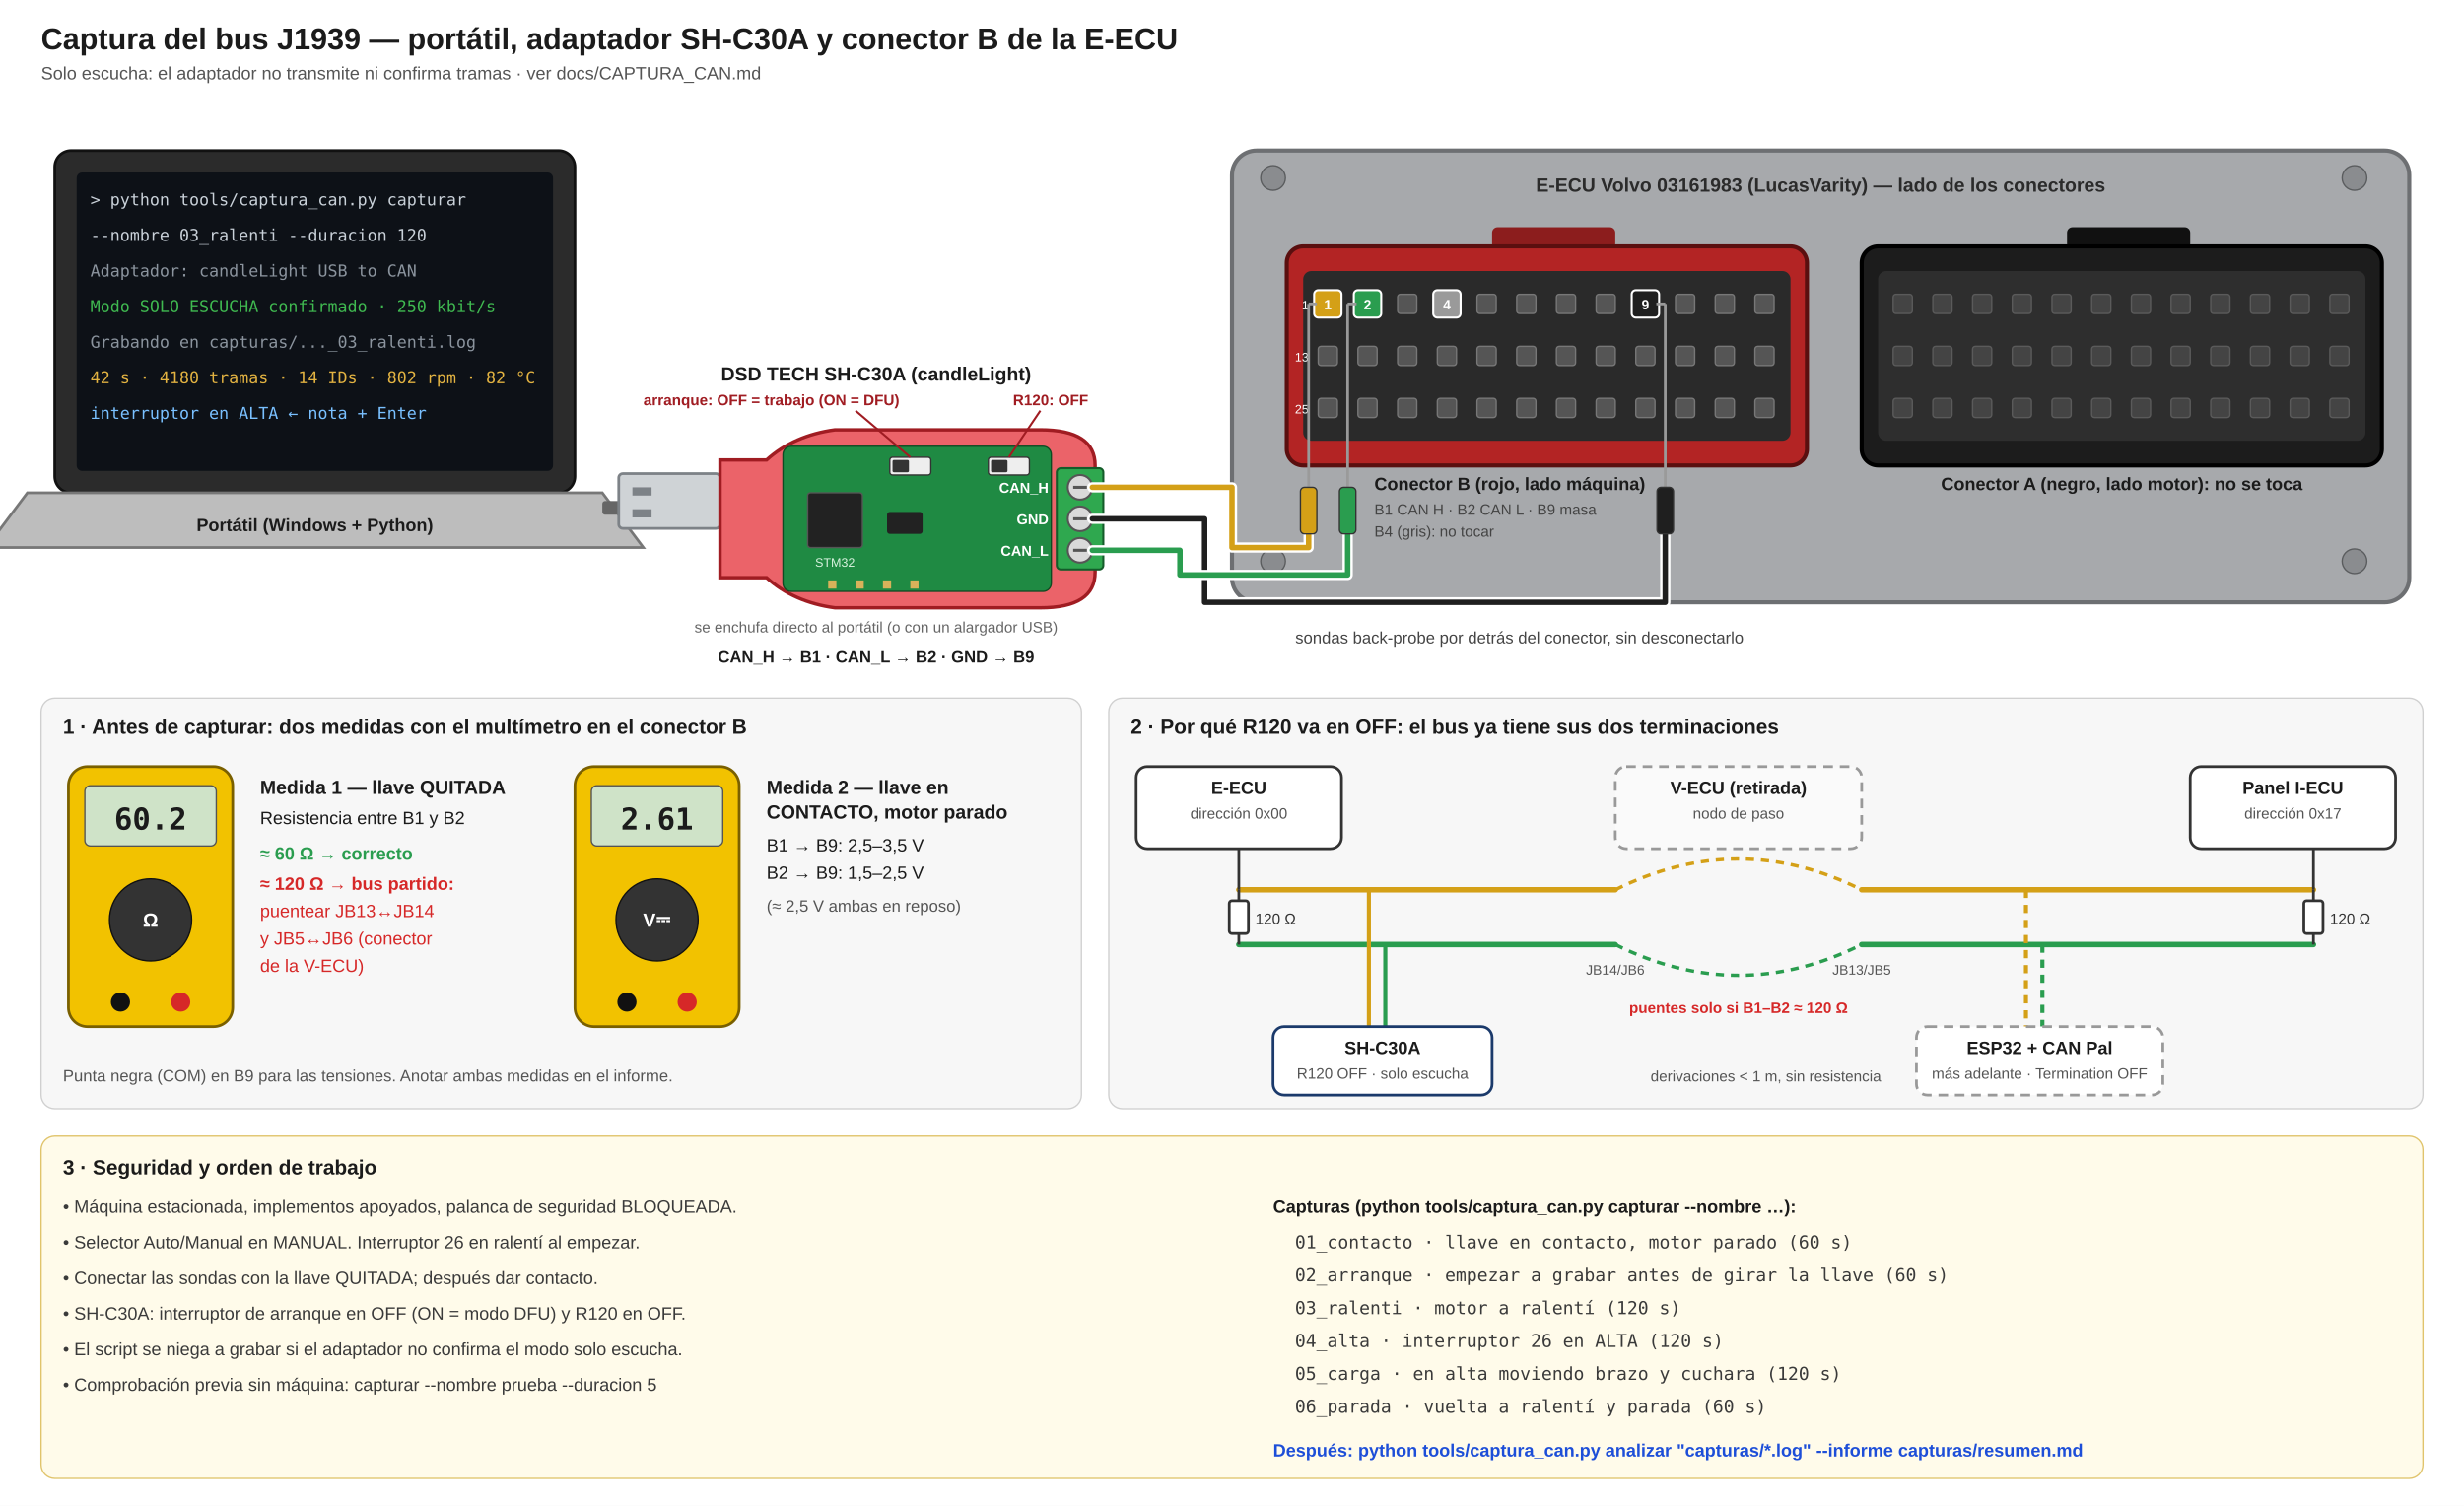
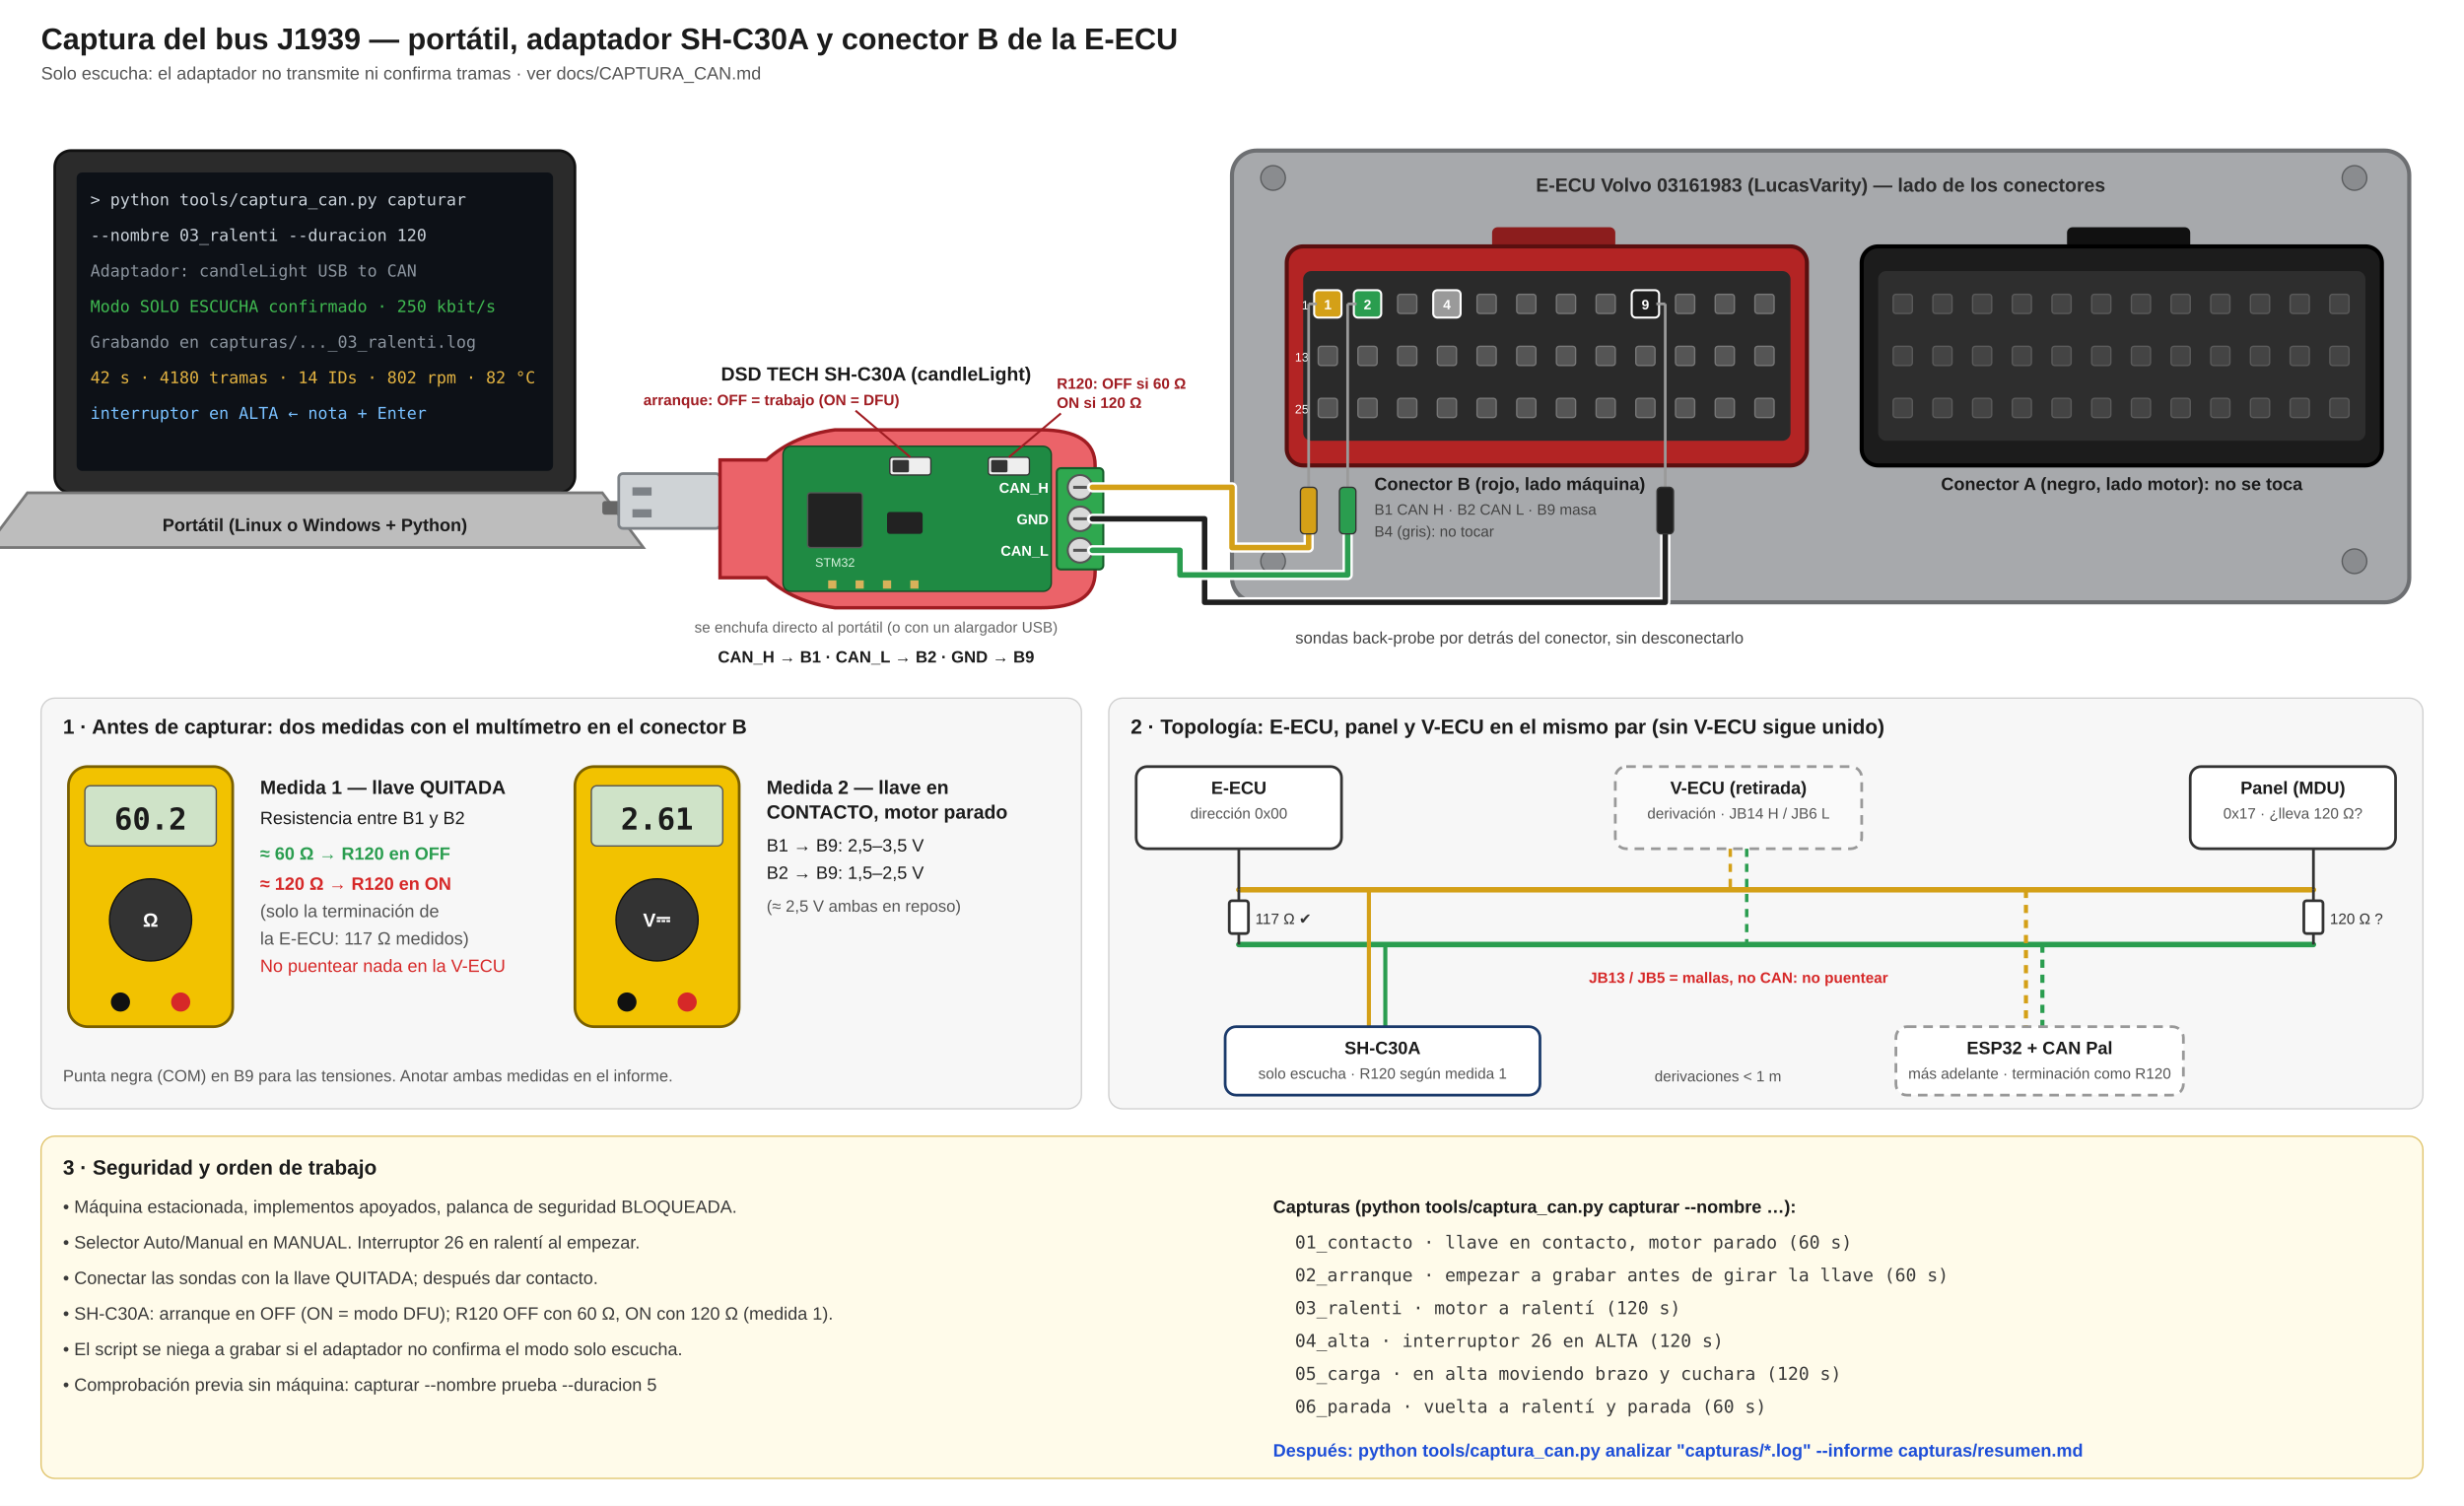
<svg xmlns="http://www.w3.org/2000/svg" width="1800" height="1100" viewBox="0 0 1800 1100" font-family="Segoe UI, Arial, Helvetica, sans-serif">
  <rect width="1800" height="1100" fill="#ffffff" />
  <text x="30" y="36" font-size="22" fill="#1b1b1b" text-anchor="start" font-weight="bold">Captura del bus J1939 — portátil, adaptador SH-C30A y conector B de la E-ECU</text>
  <text x="30" y="58" font-size="13" fill="#555" text-anchor="start" font-weight="normal">Solo escucha: el adaptador no transmite ni confirma tramas · ver docs/CAPTURA_CAN.md</text>
  <rect x="40" y="110" width="380" height="250" rx="12" fill="#2b2b2b" stroke="#111" stroke-width="2" />
  <rect x="56" y="126" width="348" height="218" rx="4" fill="#0d1117" />
  <text x="66" y="150" font-size="12" fill="#c9d1d9" text-anchor="start" font-weight="normal" font-family="Consolas, monospace">&gt; python tools/captura_can.py capturar</text>
  <text x="66" y="176" font-size="12" fill="#c9d1d9" text-anchor="start" font-weight="normal" font-family="Consolas, monospace">    --nombre 03_ralenti --duracion 120</text>
  <text x="66" y="202" font-size="12" fill="#8b949e" text-anchor="start" font-weight="normal" font-family="Consolas, monospace">Adaptador: candleLight USB to CAN</text>
  <text x="66" y="228" font-size="12" fill="#3fb950" text-anchor="start" font-weight="normal" font-family="Consolas, monospace">Modo SOLO ESCUCHA confirmado · 250 kbit/s</text>
  <text x="66" y="254" font-size="12" fill="#8b949e" text-anchor="start" font-weight="normal" font-family="Consolas, monospace">Grabando en capturas/..._03_ralenti.log</text>
  <text x="66" y="280" font-size="12" fill="#e3b341" text-anchor="start" font-weight="normal" font-family="Consolas, monospace">  42 s ·  4180 tramas · 14 IDs · 802 rpm · 82 °C</text>
  <text x="66" y="306" font-size="12" fill="#79c0ff" text-anchor="start" font-weight="normal" font-family="Consolas, monospace">interruptor en ALTA        ← nota + Enter</text>
  <path d="M 20 360 L 440 360 L 470 400 L -10 400 Z" fill="#bdbdbd" stroke="#777" stroke-width="2" />
-   <text x="230" y="388" font-size="13" fill="#1b1b1b" text-anchor="middle" font-weight="bold">Portátil (Windows + Python)</text>
+   <text x="230" y="388" font-size="13" fill="#1b1b1b" text-anchor="middle" font-weight="bold">Portátil (Linux o Windows + Python)</text>
  <rect x="440" y="366" width="18" height="10" rx="2" fill="#666" />
  <rect x="452" y="346" width="74" height="40" rx="3" fill="#cfd3d6" stroke="#7d8287" stroke-width="2" />
  <rect x="462" y="356" width="14" height="6" fill="#7d8287" />
  <rect x="462" y="372" width="14" height="6" fill="#7d8287" />
  <path d="M 526 336 L 560 336 Q 580 318 610 314 L 760 314 Q 800 314 800 340 L 800 418 Q 800 444 760 444 L 610 444 Q 580 440 560 422 L 526 422 Z" fill="#e8484f" fill-opacity="0.85" stroke="#a01c22" stroke-width="2.5" />
  <rect x="572" y="326" width="196" height="106" rx="6" fill="#1f8a43" stroke="#0f4a22" />
  <rect x="590" y="360" width="40" height="40" rx="2" fill="#222" stroke="#555" />
  <text x="610" y="414" font-size="9" fill="#d9f2df" text-anchor="middle" font-weight="normal">STM32</text>
  <rect x="648" y="374" width="26" height="16" rx="2" fill="#222" />
  <rect x="650" y="334" width="30" height="13" rx="2" fill="#eeeeee" stroke="#333" />
  <rect x="652" y="336" width="12" height="9" rx="1" fill="#333" />
  <rect x="722" y="334" width="30" height="13" rx="2" fill="#eeeeee" stroke="#333" />
  <rect x="724" y="336" width="12" height="9" rx="1" fill="#333" />
  <rect x="605" y="424" width="6" height="6" fill="#d8b25a" />
  <rect x="625" y="424" width="6" height="6" fill="#d8b25a" />
  <rect x="645" y="424" width="6" height="6" fill="#d8b25a" />
  <rect x="665" y="424" width="6" height="6" fill="#d8b25a" />
  <rect x="772" y="342" width="34" height="74" rx="3" fill="#2fa84f" stroke="#145c2a" stroke-width="1.5" />
  <circle cx="789" cy="356" r="9" fill="#d9d9d9" stroke="#555" stroke-width="1.5" />
  <line x1="784" y1="356" x2="794" y2="356" stroke="#555" stroke-width="2.2" />
  <text x="766" y="360" font-size="10.5" fill="#ffffff" text-anchor="end" font-weight="bold">CAN_H</text>
  <circle cx="789" cy="379" r="9" fill="#d9d9d9" stroke="#555" stroke-width="1.5" />
  <line x1="784" y1="379" x2="794" y2="379" stroke="#555" stroke-width="2.2" />
  <text x="766" y="383" font-size="10.5" fill="#ffffff" text-anchor="end" font-weight="bold">GND</text>
  <circle cx="789" cy="402" r="9" fill="#d9d9d9" stroke="#555" stroke-width="1.5" />
  <line x1="784" y1="402" x2="794" y2="402" stroke="#555" stroke-width="2.2" />
  <text x="766" y="406" font-size="10.5" fill="#ffffff" text-anchor="end" font-weight="bold">CAN_L</text>
  <text x="640" y="278" font-size="14" fill="#1b1b1b" text-anchor="middle" font-weight="bold">DSD TECH SH-C30A (candleLight)</text>
  <line x1="665" y1="334" x2="625" y2="300" stroke="#a01c22" stroke-width="1.5" />
  <text x="470" y="296" font-size="11" fill="#a01c22" text-anchor="start" font-weight="bold">arranque: OFF = trabajo (ON = DFU)</text>
-   <line x1="737" y1="334" x2="760" y2="300" stroke="#a01c22" stroke-width="1.5" />
-   <text x="740" y="296" font-size="11" fill="#a01c22" text-anchor="start" font-weight="bold">R120: OFF</text>
+   <line x1="737" y1="334" x2="775" y2="302" stroke="#a01c22" stroke-width="1.5" />
+   <text x="772" y="284" font-size="11" fill="#a01c22" text-anchor="start" font-weight="bold">R120: OFF si 60 Ω</text>
+   <text x="772" y="298" font-size="11" fill="#a01c22" text-anchor="start" font-weight="bold">ON si 120 Ω</text>
  <text x="640" y="462" font-size="11" fill="#666" text-anchor="middle" font-weight="normal">se enchufa directo al portátil (o con un alargador USB)</text>
  <rect x="900" y="110" width="860" height="330" rx="18" fill="#a7a9ac" stroke="#6d6f72" stroke-width="3" />
  <circle cx="930" cy="130" r="9" fill="#8a8c8f" stroke="#5a5c5e" />
  <circle cx="930" cy="410" r="9" fill="#8a8c8f" stroke="#5a5c5e" />
  <circle cx="1720" cy="130" r="9" fill="#8a8c8f" stroke="#5a5c5e" />
  <circle cx="1720" cy="410" r="9" fill="#8a8c8f" stroke="#5a5c5e" />
  <text x="1330" y="140" font-size="14" fill="#2b2b2b" text-anchor="middle" font-weight="bold">E-ECU Volvo 03161983 (LucasVarity) — lado de los conectores</text>
  <rect x="1090" y="166" width="90" height="16" rx="4" fill="#8c1d1d" />
  <rect x="940" y="180" width="380" height="160" rx="12" fill="#b32424" stroke="#5a0f0f" stroke-width="3" />
  <rect x="952" y="198" width="356" height="124" rx="6" fill="#2a2a2a" />
  <rect x="960" y="212" width="20" height="20" rx="3" fill="#d4a017" stroke="#fff" stroke-width="1.5" />
  <text x="970" y="226" font-size="10" fill="#fff" text-anchor="middle" font-weight="bold">1</text>
  <rect x="989" y="212" width="20" height="20" rx="3" fill="#2a9d4f" stroke="#fff" stroke-width="1.5" />
  <text x="999" y="226" font-size="10" fill="#fff" text-anchor="middle" font-weight="bold">2</text>
  <rect x="1021" y="215" width="14" height="14" rx="2" fill="#555" stroke="#777" />
  <rect x="1047" y="212" width="20" height="20" rx="3" fill="#9a9a9a" stroke="#fff" stroke-width="1.5" />
  <text x="1057" y="226" font-size="10" fill="#fff" text-anchor="middle" font-weight="bold">4</text>
  <rect x="1079" y="215" width="14" height="14" rx="2" fill="#555" stroke="#777" />
  <rect x="1108" y="215" width="14" height="14" rx="2" fill="#555" stroke="#777" />
  <rect x="1137" y="215" width="14" height="14" rx="2" fill="#555" stroke="#777" />
  <rect x="1166" y="215" width="14" height="14" rx="2" fill="#555" stroke="#777" />
  <rect x="1192" y="212" width="20" height="20" rx="3" fill="#1f1f1f" stroke="#fff" stroke-width="1.5" />
  <text x="1202" y="226" font-size="10" fill="#fff" text-anchor="middle" font-weight="bold">9</text>
  <rect x="1224" y="215" width="14" height="14" rx="2" fill="#555" stroke="#777" />
  <rect x="1253" y="215" width="14" height="14" rx="2" fill="#555" stroke="#777" />
  <rect x="1282" y="215" width="14" height="14" rx="2" fill="#555" stroke="#777" />
  <rect x="963" y="253" width="14" height="14" rx="2" fill="#555" stroke="#777" />
  <rect x="992" y="253" width="14" height="14" rx="2" fill="#555" stroke="#777" />
  <rect x="1021" y="253" width="14" height="14" rx="2" fill="#555" stroke="#777" />
  <rect x="1050" y="253" width="14" height="14" rx="2" fill="#555" stroke="#777" />
  <rect x="1079" y="253" width="14" height="14" rx="2" fill="#555" stroke="#777" />
  <rect x="1108" y="253" width="14" height="14" rx="2" fill="#555" stroke="#777" />
  <rect x="1137" y="253" width="14" height="14" rx="2" fill="#555" stroke="#777" />
  <rect x="1166" y="253" width="14" height="14" rx="2" fill="#555" stroke="#777" />
  <rect x="1195" y="253" width="14" height="14" rx="2" fill="#555" stroke="#777" />
  <rect x="1224" y="253" width="14" height="14" rx="2" fill="#555" stroke="#777" />
  <rect x="1253" y="253" width="14" height="14" rx="2" fill="#555" stroke="#777" />
  <rect x="1282" y="253" width="14" height="14" rx="2" fill="#555" stroke="#777" />
  <rect x="963" y="291" width="14" height="14" rx="2" fill="#555" stroke="#777" />
  <rect x="992" y="291" width="14" height="14" rx="2" fill="#555" stroke="#777" />
  <rect x="1021" y="291" width="14" height="14" rx="2" fill="#555" stroke="#777" />
  <rect x="1050" y="291" width="14" height="14" rx="2" fill="#555" stroke="#777" />
  <rect x="1079" y="291" width="14" height="14" rx="2" fill="#555" stroke="#777" />
  <rect x="1108" y="291" width="14" height="14" rx="2" fill="#555" stroke="#777" />
  <rect x="1137" y="291" width="14" height="14" rx="2" fill="#555" stroke="#777" />
  <rect x="1166" y="291" width="14" height="14" rx="2" fill="#555" stroke="#777" />
  <rect x="1195" y="291" width="14" height="14" rx="2" fill="#555" stroke="#777" />
  <rect x="1224" y="291" width="14" height="14" rx="2" fill="#555" stroke="#777" />
  <rect x="1253" y="291" width="14" height="14" rx="2" fill="#555" stroke="#777" />
  <rect x="1282" y="291" width="14" height="14" rx="2" fill="#555" stroke="#777" />
  <text x="956" y="226" font-size="9" fill="#fff" text-anchor="end" font-weight="normal">1</text>
  <text x="956" y="264" font-size="9" fill="#fff" text-anchor="end" font-weight="normal">13</text>
  <text x="956" y="302" font-size="9" fill="#fff" text-anchor="end" font-weight="normal">25</text>
  <text x="1004" y="358" font-size="13" fill="#1b1b1b" text-anchor="start" font-weight="bold">Conector B (rojo, lado máquina)</text>
  <text x="1004" y="376" font-size="11" fill="#444" text-anchor="start" font-weight="normal">B1 CAN H · B2 CAN L · B9 masa</text>
  <text x="1004" y="392" font-size="11" fill="#444" text-anchor="start" font-weight="normal">B4 (gris): no tocar</text>
  <rect x="1510" y="166" width="90" height="16" rx="4" fill="#111" />
  <rect x="1360" y="180" width="380" height="160" rx="12" fill="#1c1c1c" stroke="#000" stroke-width="3" />
  <rect x="1372" y="198" width="356" height="124" rx="6" fill="#2e2e2e" />
  <rect x="1383" y="215" width="14" height="14" rx="2" fill="#444" stroke="#5a5a5a" />
  <rect x="1412" y="215" width="14" height="14" rx="2" fill="#444" stroke="#5a5a5a" />
  <rect x="1441" y="215" width="14" height="14" rx="2" fill="#444" stroke="#5a5a5a" />
  <rect x="1470" y="215" width="14" height="14" rx="2" fill="#444" stroke="#5a5a5a" />
  <rect x="1499" y="215" width="14" height="14" rx="2" fill="#444" stroke="#5a5a5a" />
  <rect x="1528" y="215" width="14" height="14" rx="2" fill="#444" stroke="#5a5a5a" />
  <rect x="1557" y="215" width="14" height="14" rx="2" fill="#444" stroke="#5a5a5a" />
  <rect x="1586" y="215" width="14" height="14" rx="2" fill="#444" stroke="#5a5a5a" />
  <rect x="1615" y="215" width="14" height="14" rx="2" fill="#444" stroke="#5a5a5a" />
  <rect x="1644" y="215" width="14" height="14" rx="2" fill="#444" stroke="#5a5a5a" />
  <rect x="1673" y="215" width="14" height="14" rx="2" fill="#444" stroke="#5a5a5a" />
  <rect x="1702" y="215" width="14" height="14" rx="2" fill="#444" stroke="#5a5a5a" />
  <rect x="1383" y="253" width="14" height="14" rx="2" fill="#444" stroke="#5a5a5a" />
  <rect x="1412" y="253" width="14" height="14" rx="2" fill="#444" stroke="#5a5a5a" />
  <rect x="1441" y="253" width="14" height="14" rx="2" fill="#444" stroke="#5a5a5a" />
  <rect x="1470" y="253" width="14" height="14" rx="2" fill="#444" stroke="#5a5a5a" />
  <rect x="1499" y="253" width="14" height="14" rx="2" fill="#444" stroke="#5a5a5a" />
  <rect x="1528" y="253" width="14" height="14" rx="2" fill="#444" stroke="#5a5a5a" />
  <rect x="1557" y="253" width="14" height="14" rx="2" fill="#444" stroke="#5a5a5a" />
  <rect x="1586" y="253" width="14" height="14" rx="2" fill="#444" stroke="#5a5a5a" />
  <rect x="1615" y="253" width="14" height="14" rx="2" fill="#444" stroke="#5a5a5a" />
  <rect x="1644" y="253" width="14" height="14" rx="2" fill="#444" stroke="#5a5a5a" />
  <rect x="1673" y="253" width="14" height="14" rx="2" fill="#444" stroke="#5a5a5a" />
  <rect x="1702" y="253" width="14" height="14" rx="2" fill="#444" stroke="#5a5a5a" />
  <rect x="1383" y="291" width="14" height="14" rx="2" fill="#444" stroke="#5a5a5a" />
  <rect x="1412" y="291" width="14" height="14" rx="2" fill="#444" stroke="#5a5a5a" />
  <rect x="1441" y="291" width="14" height="14" rx="2" fill="#444" stroke="#5a5a5a" />
  <rect x="1470" y="291" width="14" height="14" rx="2" fill="#444" stroke="#5a5a5a" />
  <rect x="1499" y="291" width="14" height="14" rx="2" fill="#444" stroke="#5a5a5a" />
  <rect x="1528" y="291" width="14" height="14" rx="2" fill="#444" stroke="#5a5a5a" />
  <rect x="1557" y="291" width="14" height="14" rx="2" fill="#444" stroke="#5a5a5a" />
  <rect x="1586" y="291" width="14" height="14" rx="2" fill="#444" stroke="#5a5a5a" />
  <rect x="1615" y="291" width="14" height="14" rx="2" fill="#444" stroke="#5a5a5a" />
  <rect x="1644" y="291" width="14" height="14" rx="2" fill="#444" stroke="#5a5a5a" />
  <rect x="1673" y="291" width="14" height="14" rx="2" fill="#444" stroke="#5a5a5a" />
  <rect x="1702" y="291" width="14" height="14" rx="2" fill="#444" stroke="#5a5a5a" />
  <text x="1550" y="358" font-size="13" fill="#1b1b1b" text-anchor="middle" font-weight="bold">Conector A (negro, lado motor): no se toca</text>
  <path d="M 798 379 L 880 379 L 880 440 L 1216.5 440 L 1216.5 390" fill="none" stroke="#fff" stroke-width="7.5" stroke-linejoin="round" stroke-linecap="round" />
  <path d="M 798 379 L 880 379 L 880 440 L 1216.5 440 L 1216.5 390" fill="none" stroke="#1f1f1f" stroke-width="4" stroke-linejoin="round" stroke-linecap="round" />
  <path d="M 798 402 L 862 402 L 862 420 L 984.5 420 L 984.5 390" fill="none" stroke="#fff" stroke-width="7.5" stroke-linejoin="round" stroke-linecap="round" />
  <path d="M 798 402 L 862 402 L 862 420 L 984.5 420 L 984.5 390" fill="none" stroke="#2a9d4f" stroke-width="4" stroke-linejoin="round" stroke-linecap="round" />
  <path d="M 798 356 L 900 356 L 900 400 L 956 400 L 956 390" fill="none" stroke="#fff" stroke-width="7.5" stroke-linejoin="round" stroke-linecap="round" />
  <path d="M 798 356 L 900 356 L 900 400 L 956 400 L 956 390" fill="none" stroke="#d4a017" stroke-width="4" stroke-linejoin="round" stroke-linecap="round" />
  <line x1="956" y1="222" x2="956" y2="356" stroke="#9a9a9a" stroke-width="2" />
  <rect x="950" y="356" width="12" height="34" rx="3" fill="#d4a017" stroke="#333" />
  <line x1="984.5" y1="222" x2="984.5" y2="356" stroke="#9a9a9a" stroke-width="2" />
  <rect x="978.5" y="356" width="12" height="34" rx="3" fill="#2a9d4f" stroke="#333" />
  <line x1="1216.5" y1="222" x2="1216.5" y2="356" stroke="#9a9a9a" stroke-width="2" />
  <rect x="1210.5" y="356" width="12" height="34" rx="3" fill="#1f1f1f" stroke="#333" />
  <line x1="956" y1="222" x2="962" y2="222" stroke="#9a9a9a" stroke-width="2" />
  <line x1="984.5" y1="222" x2="991" y2="222" stroke="#9a9a9a" stroke-width="2" />
  <line x1="1216.5" y1="222" x2="1210" y2="222" stroke="#9a9a9a" stroke-width="2" />
  <text x="1110" y="470" font-size="12" fill="#444" text-anchor="middle" font-weight="normal">sondas back-probe por detrás del conector, sin desconectarlo</text>
  <text x="640" y="484" font-size="12" fill="#1b1b1b" text-anchor="middle" font-weight="bold">CAN_H → B1 · CAN_L → B2 · GND → B9</text>
  <rect x="30" y="510" width="760" height="300" rx="10" fill="#f7f7f7" stroke="#d0d0d0" />
  <text x="46" y="536" font-size="15" fill="#1b1b1b" text-anchor="start" font-weight="bold">1 · Antes de capturar: dos medidas con el multímetro en el conector B</text>
  <rect x="50" y="560" width="120" height="190" rx="14" fill="#f2c200" stroke="#7a6000" stroke-width="2" />
  <rect x="62" y="574" width="96" height="44" rx="4" fill="#cfe3c8" stroke="#555" />
  <text x="110" y="606" font-size="22" fill="#1b1b1b" text-anchor="middle" font-weight="bold" font-family="Consolas, monospace">60.2</text>
  <circle cx="110" cy="672" r="30" fill="#333" stroke="#111" />
  <text x="110" y="677" font-size="14" fill="#fff" text-anchor="middle" font-weight="bold">Ω</text>
  <circle cx="88" cy="732" r="7" fill="#111" />
  <circle cx="132" cy="732" r="7" fill="#d62828" />
  <text x="190" y="580" font-size="14" fill="#1b1b1b" text-anchor="start" font-weight="bold">Medida 1 — llave QUITADA</text>
  <text x="190" y="602" font-size="13" fill="#1b1b1b" text-anchor="start" font-weight="normal">Resistencia entre B1 y B2</text>
-   <text x="190" y="628" font-size="13" fill="#2a9d4f" text-anchor="start" font-weight="bold">≈ 60 Ω → correcto</text>
-   <text x="190" y="650" font-size="13" fill="#d62828" text-anchor="start" font-weight="bold">≈ 120 Ω → bus partido:</text>
-   <text x="190" y="670" font-size="13" fill="#d62828" text-anchor="start" font-weight="normal">puentear JB13↔JB14</text>
-   <text x="190" y="690" font-size="13" fill="#d62828" text-anchor="start" font-weight="normal">y JB5↔JB6 (conector</text>
-   <text x="190" y="710" font-size="13" fill="#d62828" text-anchor="start" font-weight="normal">de la V-ECU)</text>
+   <text x="190" y="628" font-size="13" fill="#2a9d4f" text-anchor="start" font-weight="bold">≈ 60 Ω → R120 en OFF</text>
+   <text x="190" y="650" font-size="13" fill="#d62828" text-anchor="start" font-weight="bold">≈ 120 Ω → R120 en ON</text>
+   <text x="190" y="670" font-size="13" fill="#555" text-anchor="start" font-weight="normal">(solo la terminación de</text>
+   <text x="190" y="690" font-size="13" fill="#555" text-anchor="start" font-weight="normal">la E-ECU: 117 Ω medidos)</text>
+   <text x="190" y="710" font-size="13" fill="#d62828" text-anchor="start" font-weight="normal">No puentear nada en la V-ECU</text>
  <rect x="420" y="560" width="120" height="190" rx="14" fill="#f2c200" stroke="#7a6000" stroke-width="2" />
  <rect x="432" y="574" width="96" height="44" rx="4" fill="#cfe3c8" stroke="#555" />
  <text x="480" y="606" font-size="22" fill="#1b1b1b" text-anchor="middle" font-weight="bold" font-family="Consolas, monospace">2.61</text>
  <circle cx="480" cy="672" r="30" fill="#333" stroke="#111" />
  <text x="480" y="677" font-size="14" fill="#fff" text-anchor="middle" font-weight="bold">V⎓</text>
  <circle cx="458" cy="732" r="7" fill="#111" />
  <circle cx="502" cy="732" r="7" fill="#d62828" />
  <text x="560" y="580" font-size="14" fill="#1b1b1b" text-anchor="start" font-weight="bold">Medida 2 — llave en</text>
  <text x="560" y="598" font-size="14" fill="#1b1b1b" text-anchor="start" font-weight="bold">CONTACTO, motor parado</text>
  <text x="560" y="622" font-size="13" fill="#1b1b1b" text-anchor="start" font-weight="normal">B1 → B9: 2,5–3,5 V</text>
  <text x="560" y="642" font-size="13" fill="#1b1b1b" text-anchor="start" font-weight="normal">B2 → B9: 1,5–2,5 V</text>
  <text x="560" y="666" font-size="12" fill="#555" text-anchor="start" font-weight="normal">(≈ 2,5 V ambas en reposo)</text>
  <text x="46" y="790" font-size="12" fill="#555" text-anchor="start" font-weight="normal">Punta negra (COM) en B9 para las tensiones. Anotar ambas medidas en el informe.</text>
  <rect x="810" y="510" width="960" height="300" rx="10" fill="#f7f7f7" stroke="#d0d0d0" />
-   <text x="826" y="536" font-size="15" fill="#1b1b1b" text-anchor="start" font-weight="bold">2 · Por qué R120 va en OFF: el bus ya tiene sus dos terminaciones</text>
-   <path d="M 905 650 L 1180 650" fill="none" stroke="#d4a017" stroke-width="4" stroke-linejoin="round" stroke-linecap="round" />
-   <path d="M 905 690 L 1180 690" fill="none" stroke="#2a9d4f" stroke-width="4" stroke-linejoin="round" stroke-linecap="round" />
-   <path d="M 1360 650 L 1690 650" fill="none" stroke="#d4a017" stroke-width="4" stroke-linejoin="round" stroke-linecap="round" />
-   <path d="M 1360 690 L 1690 690" fill="none" stroke="#2a9d4f" stroke-width="4" stroke-linejoin="round" stroke-linecap="round" />
+   <text x="826" y="536" font-size="15" fill="#1b1b1b" text-anchor="start" font-weight="bold">2 · Topología: E-ECU, panel y V-ECU en el mismo par (sin V-ECU sigue unido)</text>
+   <path d="M 905 650 L 1690 650" fill="none" stroke="#d4a017" stroke-width="4" stroke-linejoin="round" stroke-linecap="round" />
+   <path d="M 905 690 L 1690 690" fill="none" stroke="#2a9d4f" stroke-width="4" stroke-linejoin="round" stroke-linecap="round" />
  <rect x="830" y="560" width="150" height="60" rx="8" fill="#ffffff" stroke="#333" stroke-width="2" />
  <text x="905.0" y="580" font-size="13" fill="#1b1b1b" text-anchor="middle" font-weight="bold">E-ECU</text>
  <text x="905.0" y="598" font-size="11" fill="#555" text-anchor="middle" font-weight="normal">dirección 0x00</text>
  <line x1="905" y1="650" x2="905" y2="690" stroke="#333" stroke-width="2" />
  <rect x="898" y="658" width="14" height="24" rx="2" fill="#fff" stroke="#333" stroke-width="2" />
-   <text x="917" y="675" font-size="11" fill="#333" text-anchor="start" font-weight="normal">120 Ω</text>
+   <text x="917" y="675" font-size="11" fill="#333" text-anchor="start" font-weight="normal">117 Ω ✔</text>
  <line x1="905" y1="620" x2="905" y2="650" stroke="#333" stroke-width="2" />
  <rect x="1180" y="560" width="180" height="60" rx="8" fill="#fafafa" stroke="#999" stroke-width="2" stroke-dasharray="7 5" />
  <text x="1270.0" y="580" font-size="13" fill="#1b1b1b" text-anchor="middle" font-weight="bold">V-ECU (retirada)</text>
-   <text x="1270.0" y="598" font-size="11" fill="#555" text-anchor="middle" font-weight="normal">nodo de paso</text>
-   <text x="1180" y="712" font-size="10" fill="#555" text-anchor="middle" font-weight="normal">JB14/JB6</text>
-   <text x="1360" y="712" font-size="10" fill="#555" text-anchor="middle" font-weight="normal">JB13/JB5</text>
-   <path d="M 1180 650 C 1240 620, 1300 620, 1360 650" fill="none" stroke="#d4a017" stroke-width="2.5" stroke-dasharray="6 5" />
-   <path d="M 1180 690 C 1240 720, 1300 720, 1360 690" fill="none" stroke="#2a9d4f" stroke-width="2.5" stroke-dasharray="6 5" />
-   <text x="1270" y="740" font-size="11" fill="#d62828" text-anchor="middle" font-weight="bold">puentes solo si B1–B2 ≈ 120 Ω</text>
+   <text x="1270.0" y="598" font-size="11" fill="#555" text-anchor="middle" font-weight="normal">derivación · JB14 H / JB6 L</text>
+   <line x1="1264" y1="620" x2="1264" y2="650" stroke="#d4a017" stroke-width="2.5" stroke-dasharray="6 5" />
+   <line x1="1276" y1="620" x2="1276" y2="690" stroke="#2a9d4f" stroke-width="2.5" stroke-dasharray="6 5" />
+   <text x="1270" y="718" font-size="11" fill="#d62828" text-anchor="middle" font-weight="bold">JB13 / JB5 = mallas, no CAN: no puentear</text>
  <rect x="1600" y="560" width="150" height="60" rx="8" fill="#ffffff" stroke="#333" stroke-width="2" />
-   <text x="1675.0" y="580" font-size="13" fill="#1b1b1b" text-anchor="middle" font-weight="bold">Panel I-ECU</text>
-   <text x="1675.0" y="598" font-size="11" fill="#555" text-anchor="middle" font-weight="normal">dirección 0x17</text>
+   <text x="1675.0" y="580" font-size="13" fill="#1b1b1b" text-anchor="middle" font-weight="bold">Panel (MDU)</text>
+   <text x="1675.0" y="598" font-size="11" fill="#555" text-anchor="middle" font-weight="normal">0x17 · ¿lleva 120 Ω?</text>
  <line x1="1690" y1="650" x2="1690" y2="690" stroke="#333" stroke-width="2" />
  <rect x="1683" y="658" width="14" height="24" rx="2" fill="#fff" stroke="#333" stroke-width="2" />
-   <text x="1702" y="675" font-size="11" fill="#333" text-anchor="start" font-weight="normal">120 Ω</text>
+   <text x="1702" y="675" font-size="11" fill="#333" text-anchor="start" font-weight="normal">120 Ω ?</text>
  <line x1="1690" y1="620" x2="1690" y2="650" stroke="#333" stroke-width="2" />
  <line x1="1000" y1="650" x2="1000" y2="750" stroke="#d4a017" stroke-width="3" />
  <line x1="1012" y1="690" x2="1012" y2="750" stroke="#2a9d4f" stroke-width="3" />
-   <rect x="930" y="750" width="160" height="50" rx="8" fill="#ffffff" stroke="#1b3a6b" stroke-width="2" />
+   <rect x="895" y="750" width="230" height="50" rx="8" fill="#ffffff" stroke="#1b3a6b" stroke-width="2" />
  <text x="1010.0" y="770" font-size="13" fill="#1b1b1b" text-anchor="middle" font-weight="bold">SH-C30A</text>
-   <text x="1010.0" y="788" font-size="11" fill="#555" text-anchor="middle" font-weight="normal">R120 OFF · solo escucha</text>
+   <text x="1010.0" y="788" font-size="11" fill="#555" text-anchor="middle" font-weight="normal">solo escucha · R120 según medida 1</text>
  <line x1="1480" y1="650" x2="1480" y2="750" stroke="#d4a017" stroke-width="3" stroke-dasharray="6 5" />
  <line x1="1492" y1="690" x2="1492" y2="750" stroke="#2a9d4f" stroke-width="3" stroke-dasharray="6 5" />
-   <rect x="1400" y="750" width="180" height="50" rx="8" fill="#ffffff" stroke="#999" stroke-width="2" stroke-dasharray="7 5" />
+   <rect x="1385" y="750" width="210" height="50" rx="8" fill="#ffffff" stroke="#999" stroke-width="2" stroke-dasharray="7 5" />
  <text x="1490.0" y="770" font-size="13" fill="#1b1b1b" text-anchor="middle" font-weight="bold">ESP32 + CAN Pal</text>
-   <text x="1490.0" y="788" font-size="11" fill="#555" text-anchor="middle" font-weight="normal">más adelante · Termination OFF</text>
-   <text x="1290" y="790" font-size="11" fill="#555" text-anchor="middle" font-weight="normal">derivaciones &lt; 1 m, sin resistencia</text>
+   <text x="1490.0" y="788" font-size="11" fill="#555" text-anchor="middle" font-weight="normal">más adelante · terminación como R120</text>
+   <text x="1255" y="790" font-size="11" fill="#555" text-anchor="middle" font-weight="normal">derivaciones &lt; 1 m</text>
  <rect x="30" y="830" width="1740" height="250" rx="10" fill="#fffbea" stroke="#e0c46c" />
  <text x="46" y="858" font-size="15" fill="#1b1b1b" text-anchor="start" font-weight="bold">3 · Seguridad y orden de trabajo</text>
  <text x="46" y="886" font-size="13" fill="#3a3a3a" text-anchor="start" font-weight="normal">• Máquina estacionada, implementos apoyados, palanca de seguridad BLOQUEADA.</text>
  <text x="46" y="912" font-size="13" fill="#3a3a3a" text-anchor="start" font-weight="normal">• Selector Auto/Manual en MANUAL. Interruptor 26 en ralentí al empezar.</text>
  <text x="46" y="938" font-size="13" fill="#3a3a3a" text-anchor="start" font-weight="normal">• Conectar las sondas con la llave QUITADA; después dar contacto.</text>
-   <text x="46" y="964" font-size="13" fill="#3a3a3a" text-anchor="start" font-weight="normal">• SH-C30A: interruptor de arranque en OFF (ON = modo DFU) y R120 en OFF.</text>
+   <text x="46" y="964" font-size="13" fill="#3a3a3a" text-anchor="start" font-weight="normal">• SH-C30A: arranque en OFF (ON = modo DFU); R120 OFF con 60 Ω, ON con 120 Ω (medida 1).</text>
  <text x="46" y="990" font-size="13" fill="#3a3a3a" text-anchor="start" font-weight="normal">• El script se niega a grabar si el adaptador no confirma el modo solo escucha.</text>
  <text x="46" y="1016" font-size="13" fill="#3a3a3a" text-anchor="start" font-weight="normal">• Comprobación previa sin máquina:  capturar --nombre prueba --duracion 5</text>
  <text x="930" y="886" font-size="13" fill="#1b1b1b" text-anchor="start" font-weight="bold">Capturas (python tools/captura_can.py capturar --nombre …):</text>
  <text x="946" y="912" font-size="13" fill="#3a3a3a" text-anchor="start" font-weight="normal" font-family="Consolas, monospace">01_contacto · llave en contacto, motor parado (60 s)</text>
  <text x="946" y="936" font-size="13" fill="#3a3a3a" text-anchor="start" font-weight="normal" font-family="Consolas, monospace">02_arranque · empezar a grabar antes de girar la llave (60 s)</text>
  <text x="946" y="960" font-size="13" fill="#3a3a3a" text-anchor="start" font-weight="normal" font-family="Consolas, monospace">03_ralenti  · motor a ralentí (120 s)</text>
  <text x="946" y="984" font-size="13" fill="#3a3a3a" text-anchor="start" font-weight="normal" font-family="Consolas, monospace">04_alta     · interruptor 26 en ALTA (120 s)</text>
  <text x="946" y="1008" font-size="13" fill="#3a3a3a" text-anchor="start" font-weight="normal" font-family="Consolas, monospace">05_carga    · en alta moviendo brazo y cuchara (120 s)</text>
  <text x="946" y="1032" font-size="13" fill="#3a3a3a" text-anchor="start" font-weight="normal" font-family="Consolas, monospace">06_parada   · vuelta a ralentí y parada (60 s)</text>
  <text x="930" y="1064" font-size="13" fill="#1d4ed8" text-anchor="start" font-weight="bold">Después:  python tools/captura_can.py analizar "capturas/*.log" --informe capturas/resumen.md</text>
</svg>
